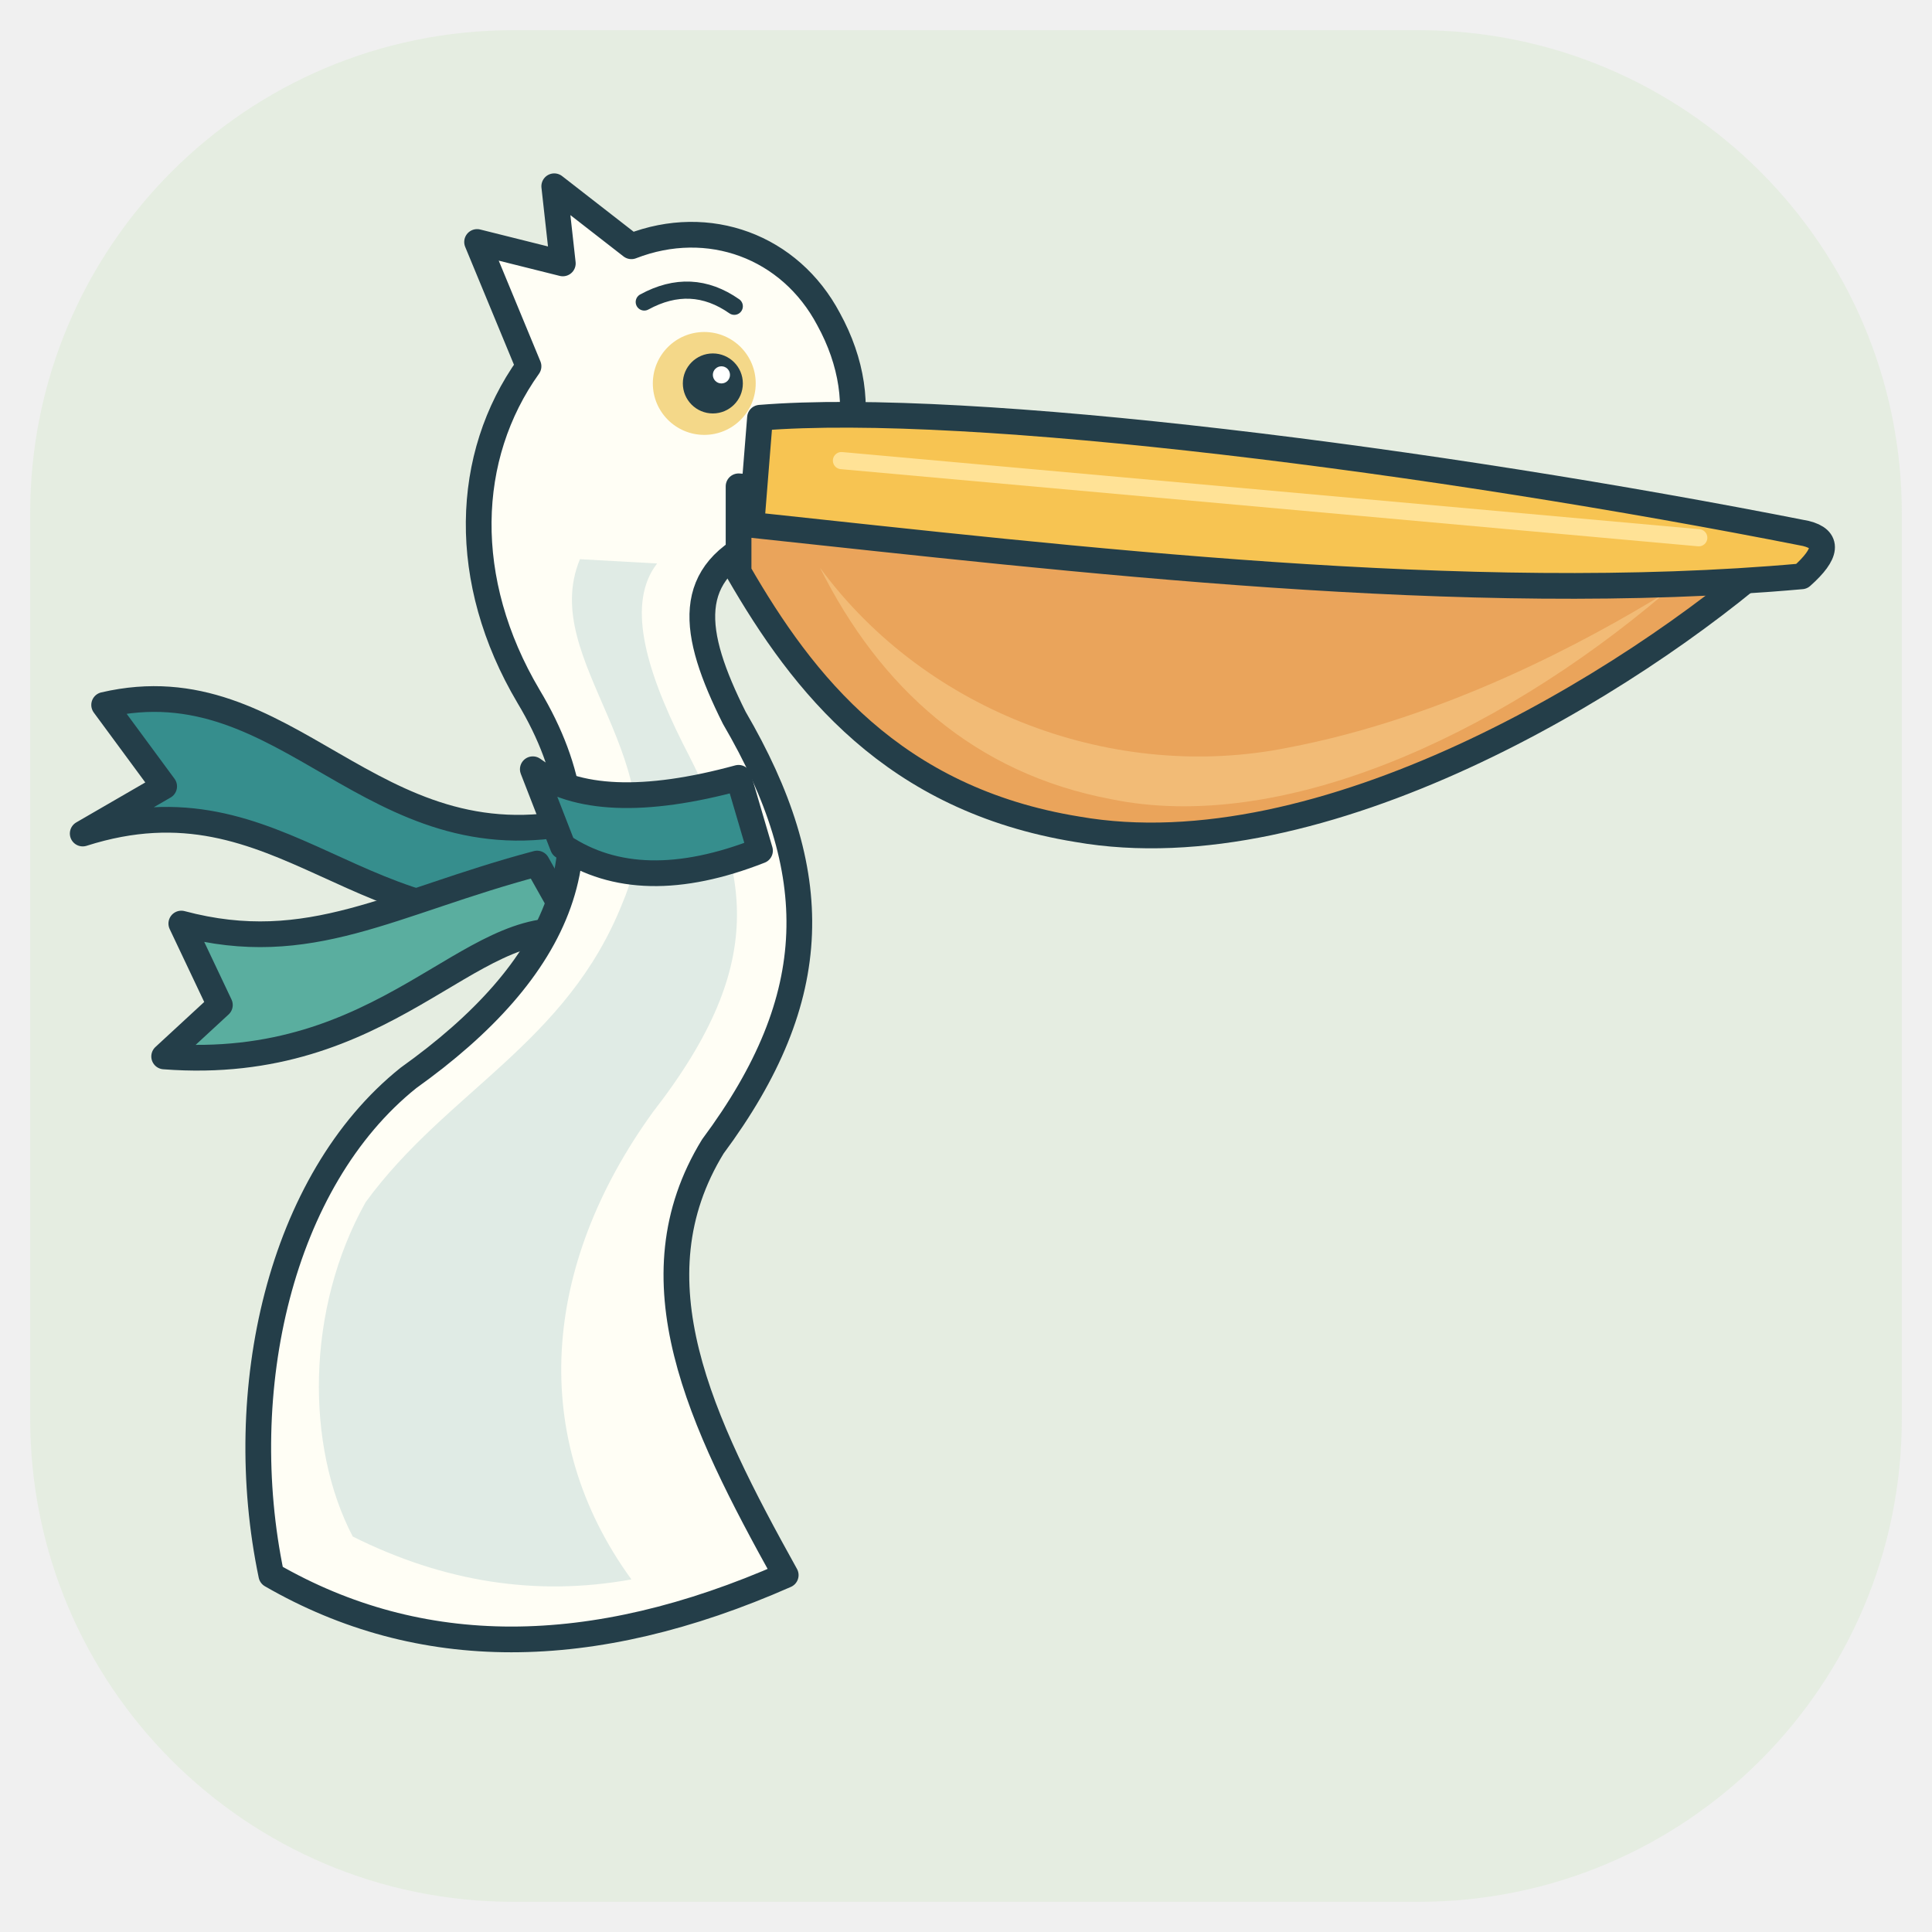
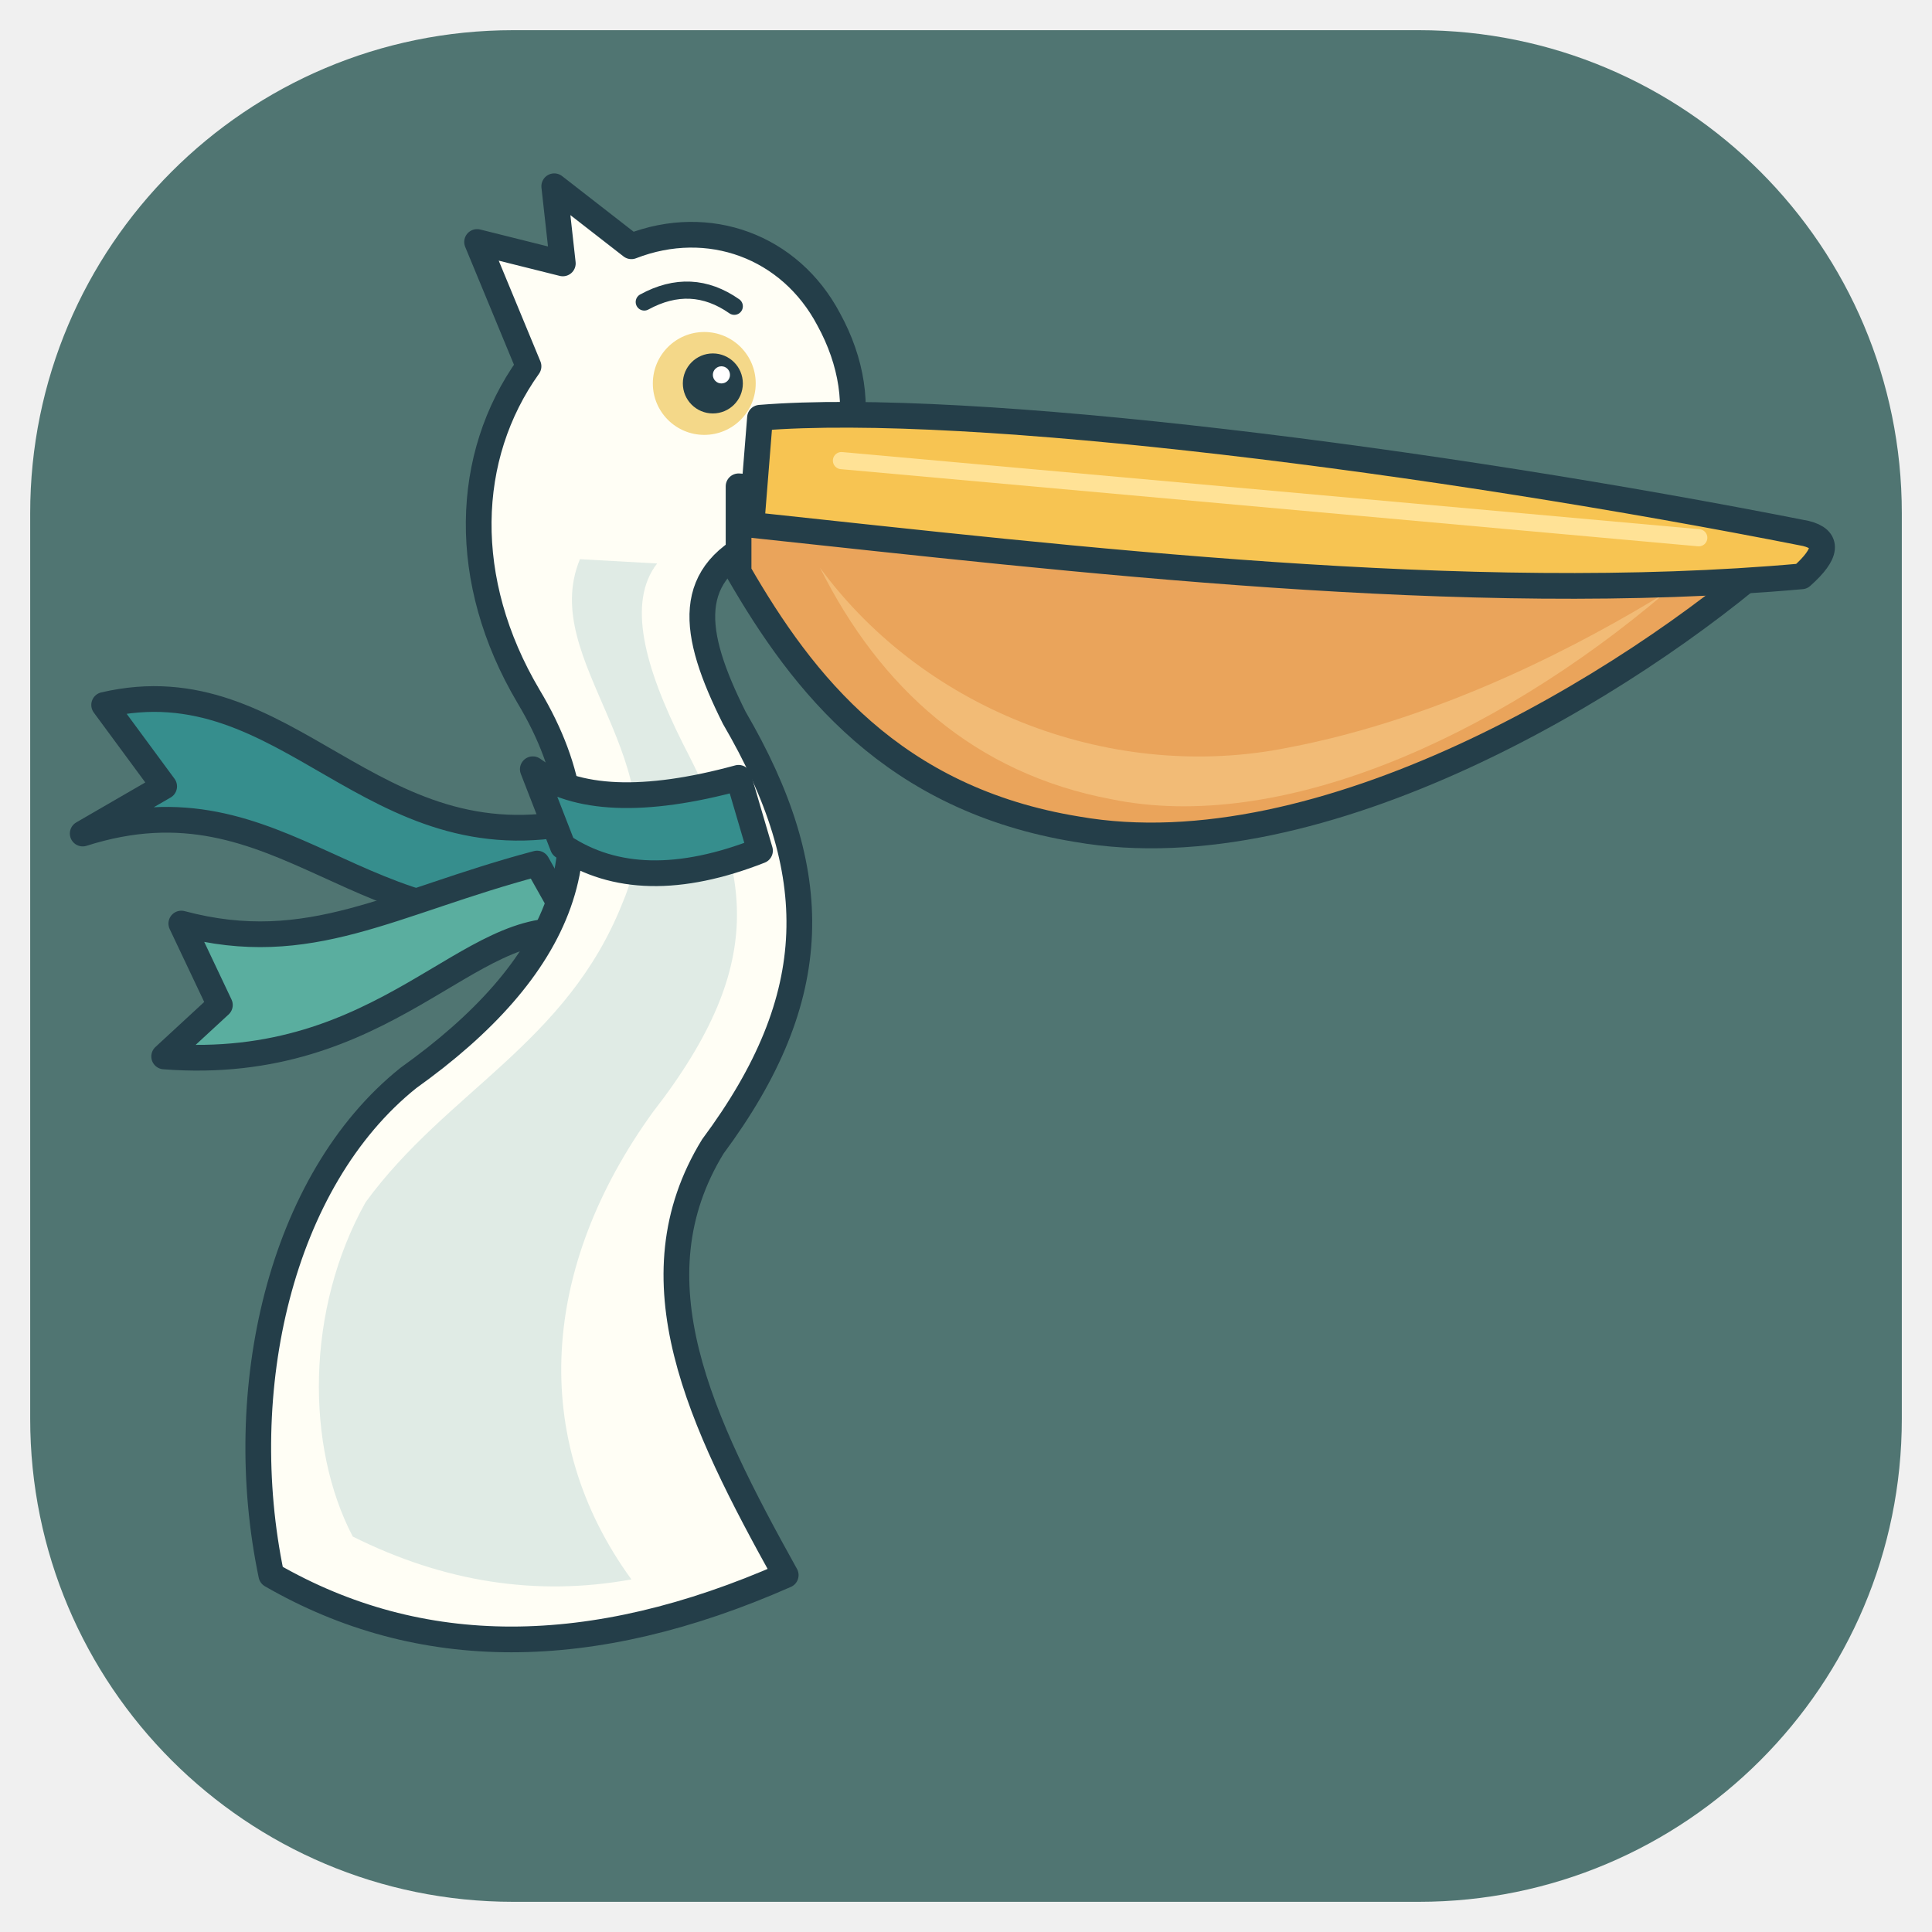
<svg xmlns="http://www.w3.org/2000/svg" viewBox="0 0 64 64" fill="none" role="img" aria-labelledby="pelican-title">
-   <rect class="field" x="1" y="1" width="62" height="62" rx="16" fill="#e5ede1" />
+   <rect class="field" x="1" y="1" width="62" height="62" rx="16" fill="#507572" />
  <g transform="translate(-64 -13) scale(.142)" stroke="#243E49" stroke-linecap="round" stroke-linejoin="round">
    <path d="M586 283C537 294 518 246 475 256L489 275 470 286C517 271 535 314 586 304Z" fill="#368E8D" stroke-width="6" />
    <path d="M576 293C542 302 523 315 493 307L502 326 489 338C541 342 560 305 585 309Z" fill="#5AAE9F" stroke-width="6" />
    <path d="M574 177C559 198 558 227 574 254C595 289 581 318 546 343C516 367 505 416 514 459Q566 489 634 459C614 423 598 390 617 359C643 324 643 295 622 259C612 239 610 225 629 217C650 208 655 186 644 166C635 149 616 142 598 149L580 135 582 153 562 148Z" fill="#FFFEF5" stroke-width="6" />
    <path d="M586 222C576 246 610 269 596 302C583 335 555 346 536 372C522 397 522 429 533 450Q565 466 598 460C574 427 577 387 603 351C631 315 625 294 610 265C601 247 597 232 604 223Z" fill="#E0EBE5" stroke="none" />
    <path d="M623 205 865 221C831 251 759 295 702 285C659 278 638 251 623 225Z" fill="#EAA45B" stroke-width="6" />
    <path d="M642 224C667 258 711 274 751 266C788 259 821 241 839 230C799 264 749 286 710 278C678 272 656 252 642 224Z" fill="#F2BB76" stroke="none" />
    <path d="M628 189C677 185 786 199 872 216Q880 218 871 226C793 233 701 222 626 214Z" fill="#F7C452" stroke-width="6" />
    <path d="M647 199 847 217" stroke="#FFE296" stroke-width="4" />
    <circle cx="615" cy="181" r="12" fill="#F4D889" stroke="none" />
    <circle cx="617" cy="181" r="7" fill="#243E49" stroke="none" />
    <circle cx="619" cy="179" r="2" fill="#fff" stroke="none" />
    <path d="M601 162Q612 156 622 163" stroke-width="4" />
    <path d="M575 271Q590 282 623 273L628 290Q600 301 582 289Z" fill="#368E8D" stroke-width="6" />
  </g>
</svg>
